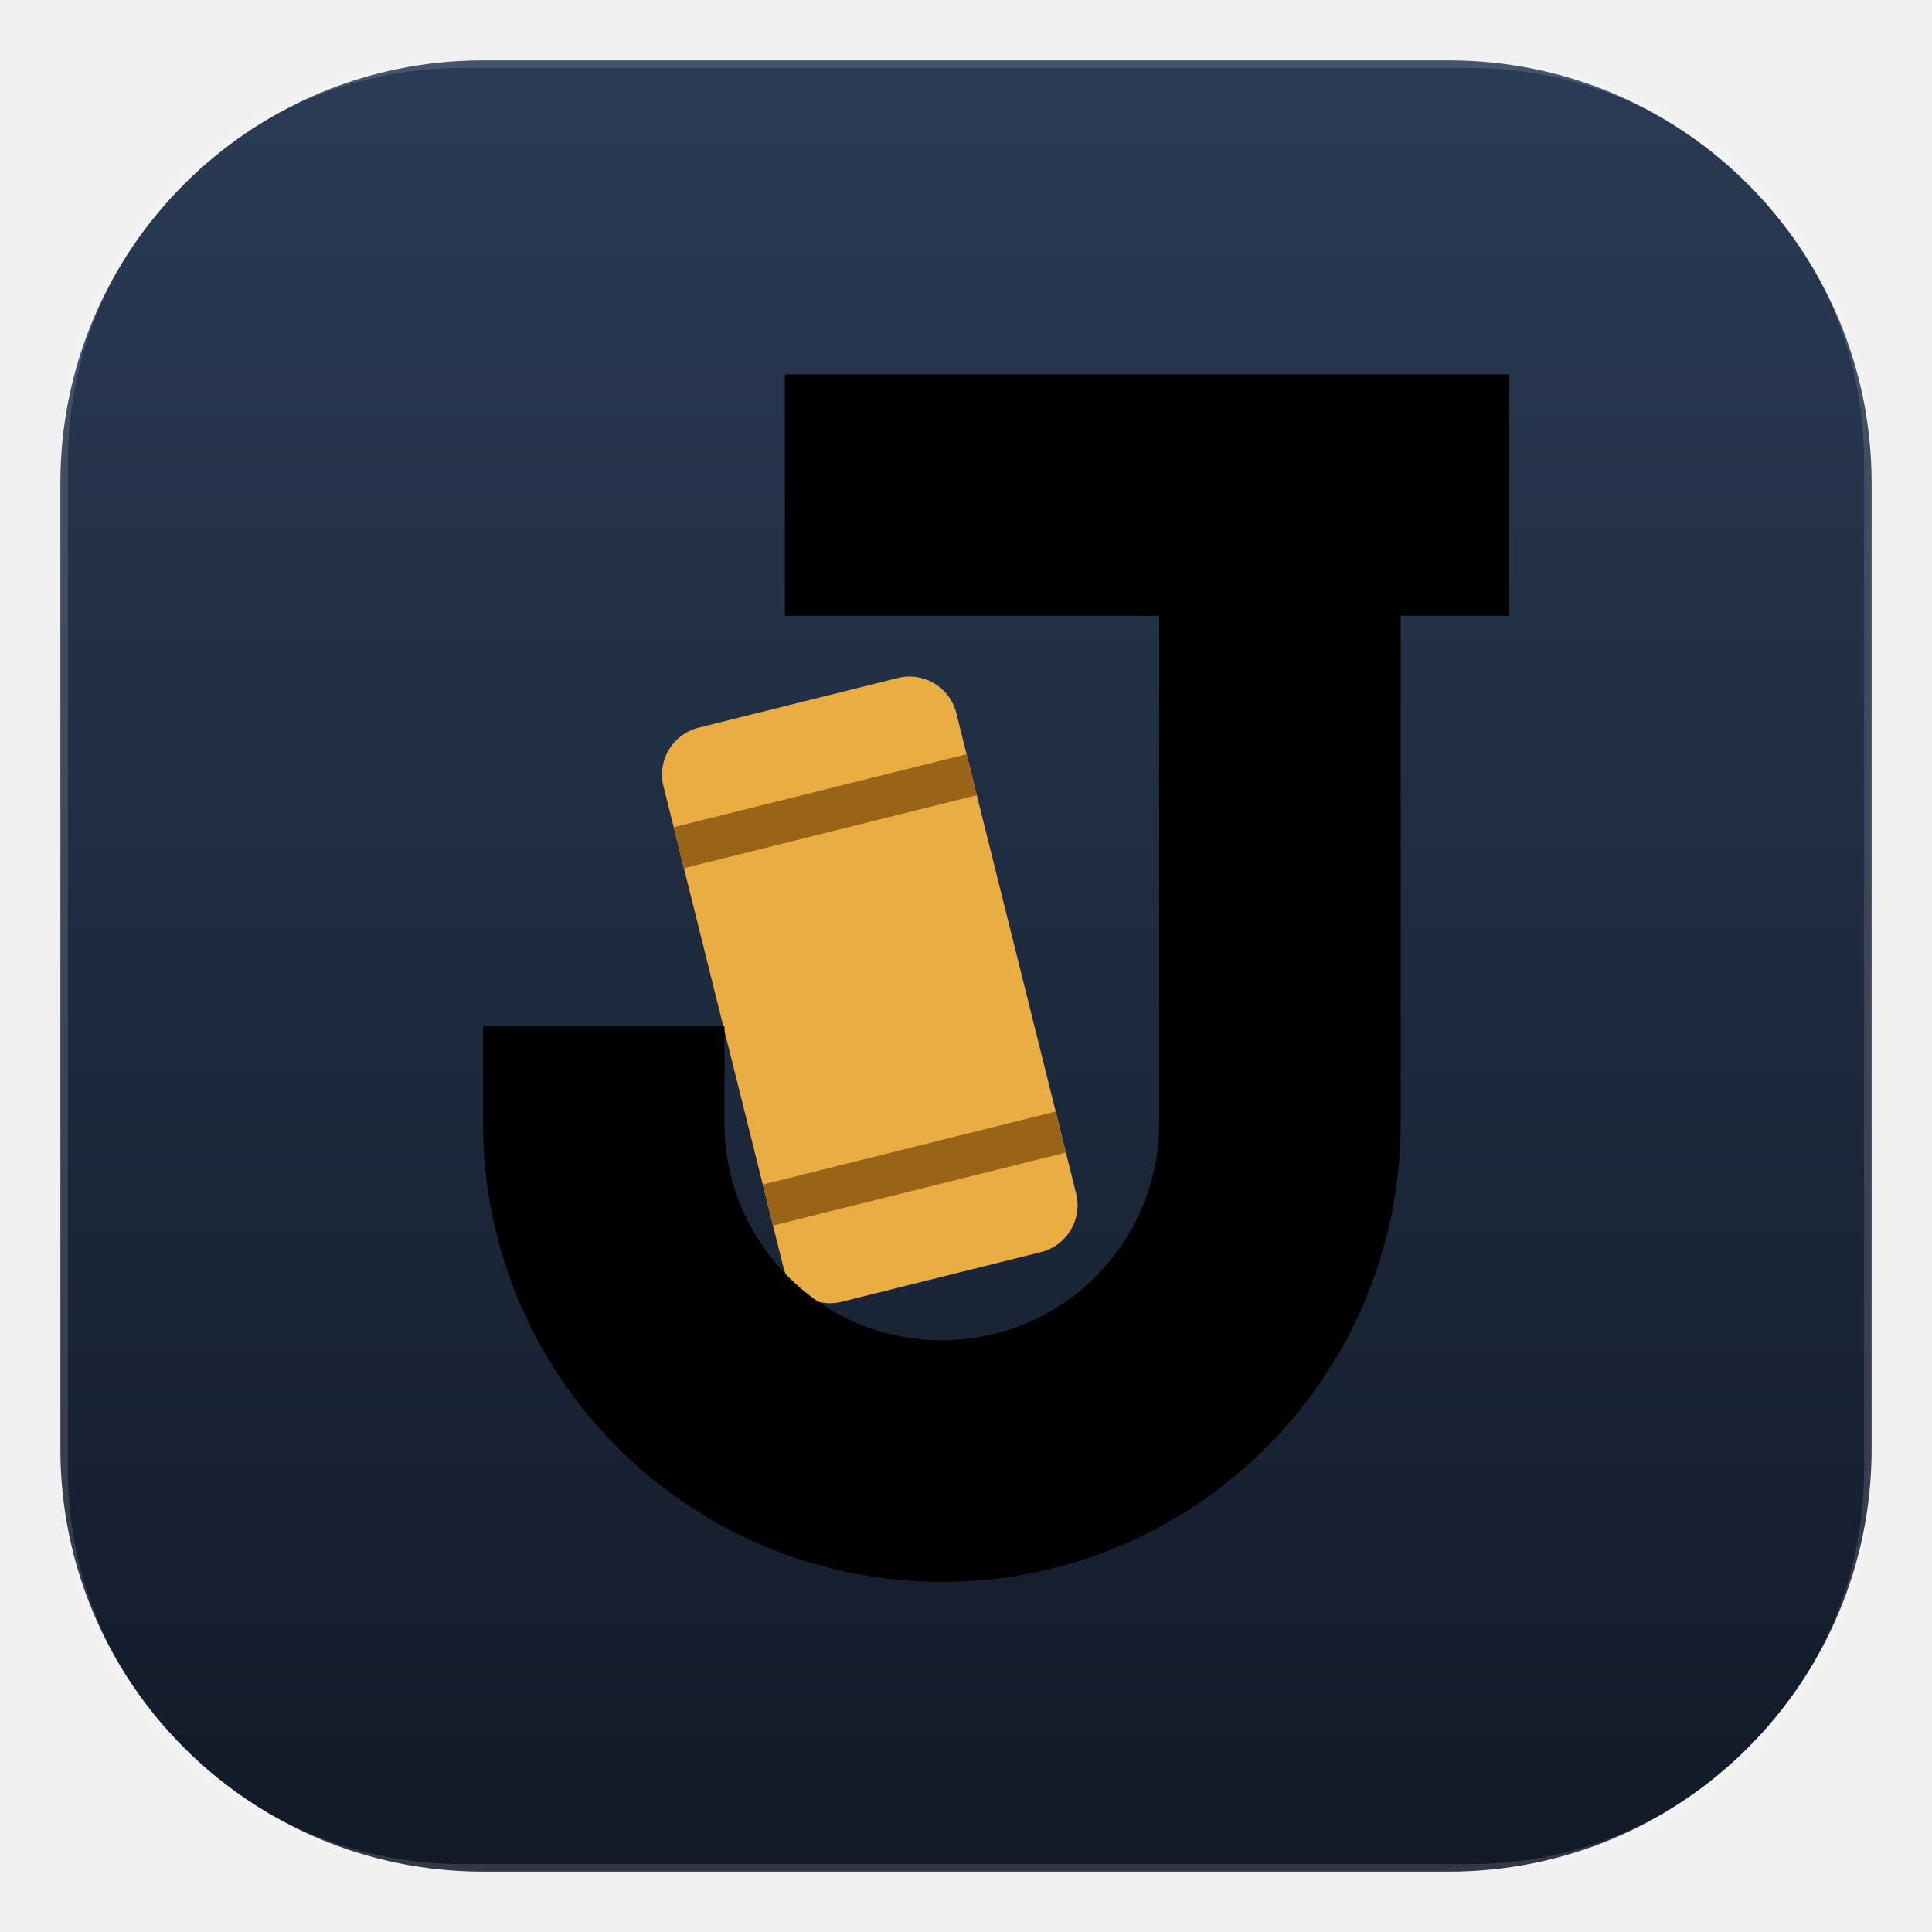
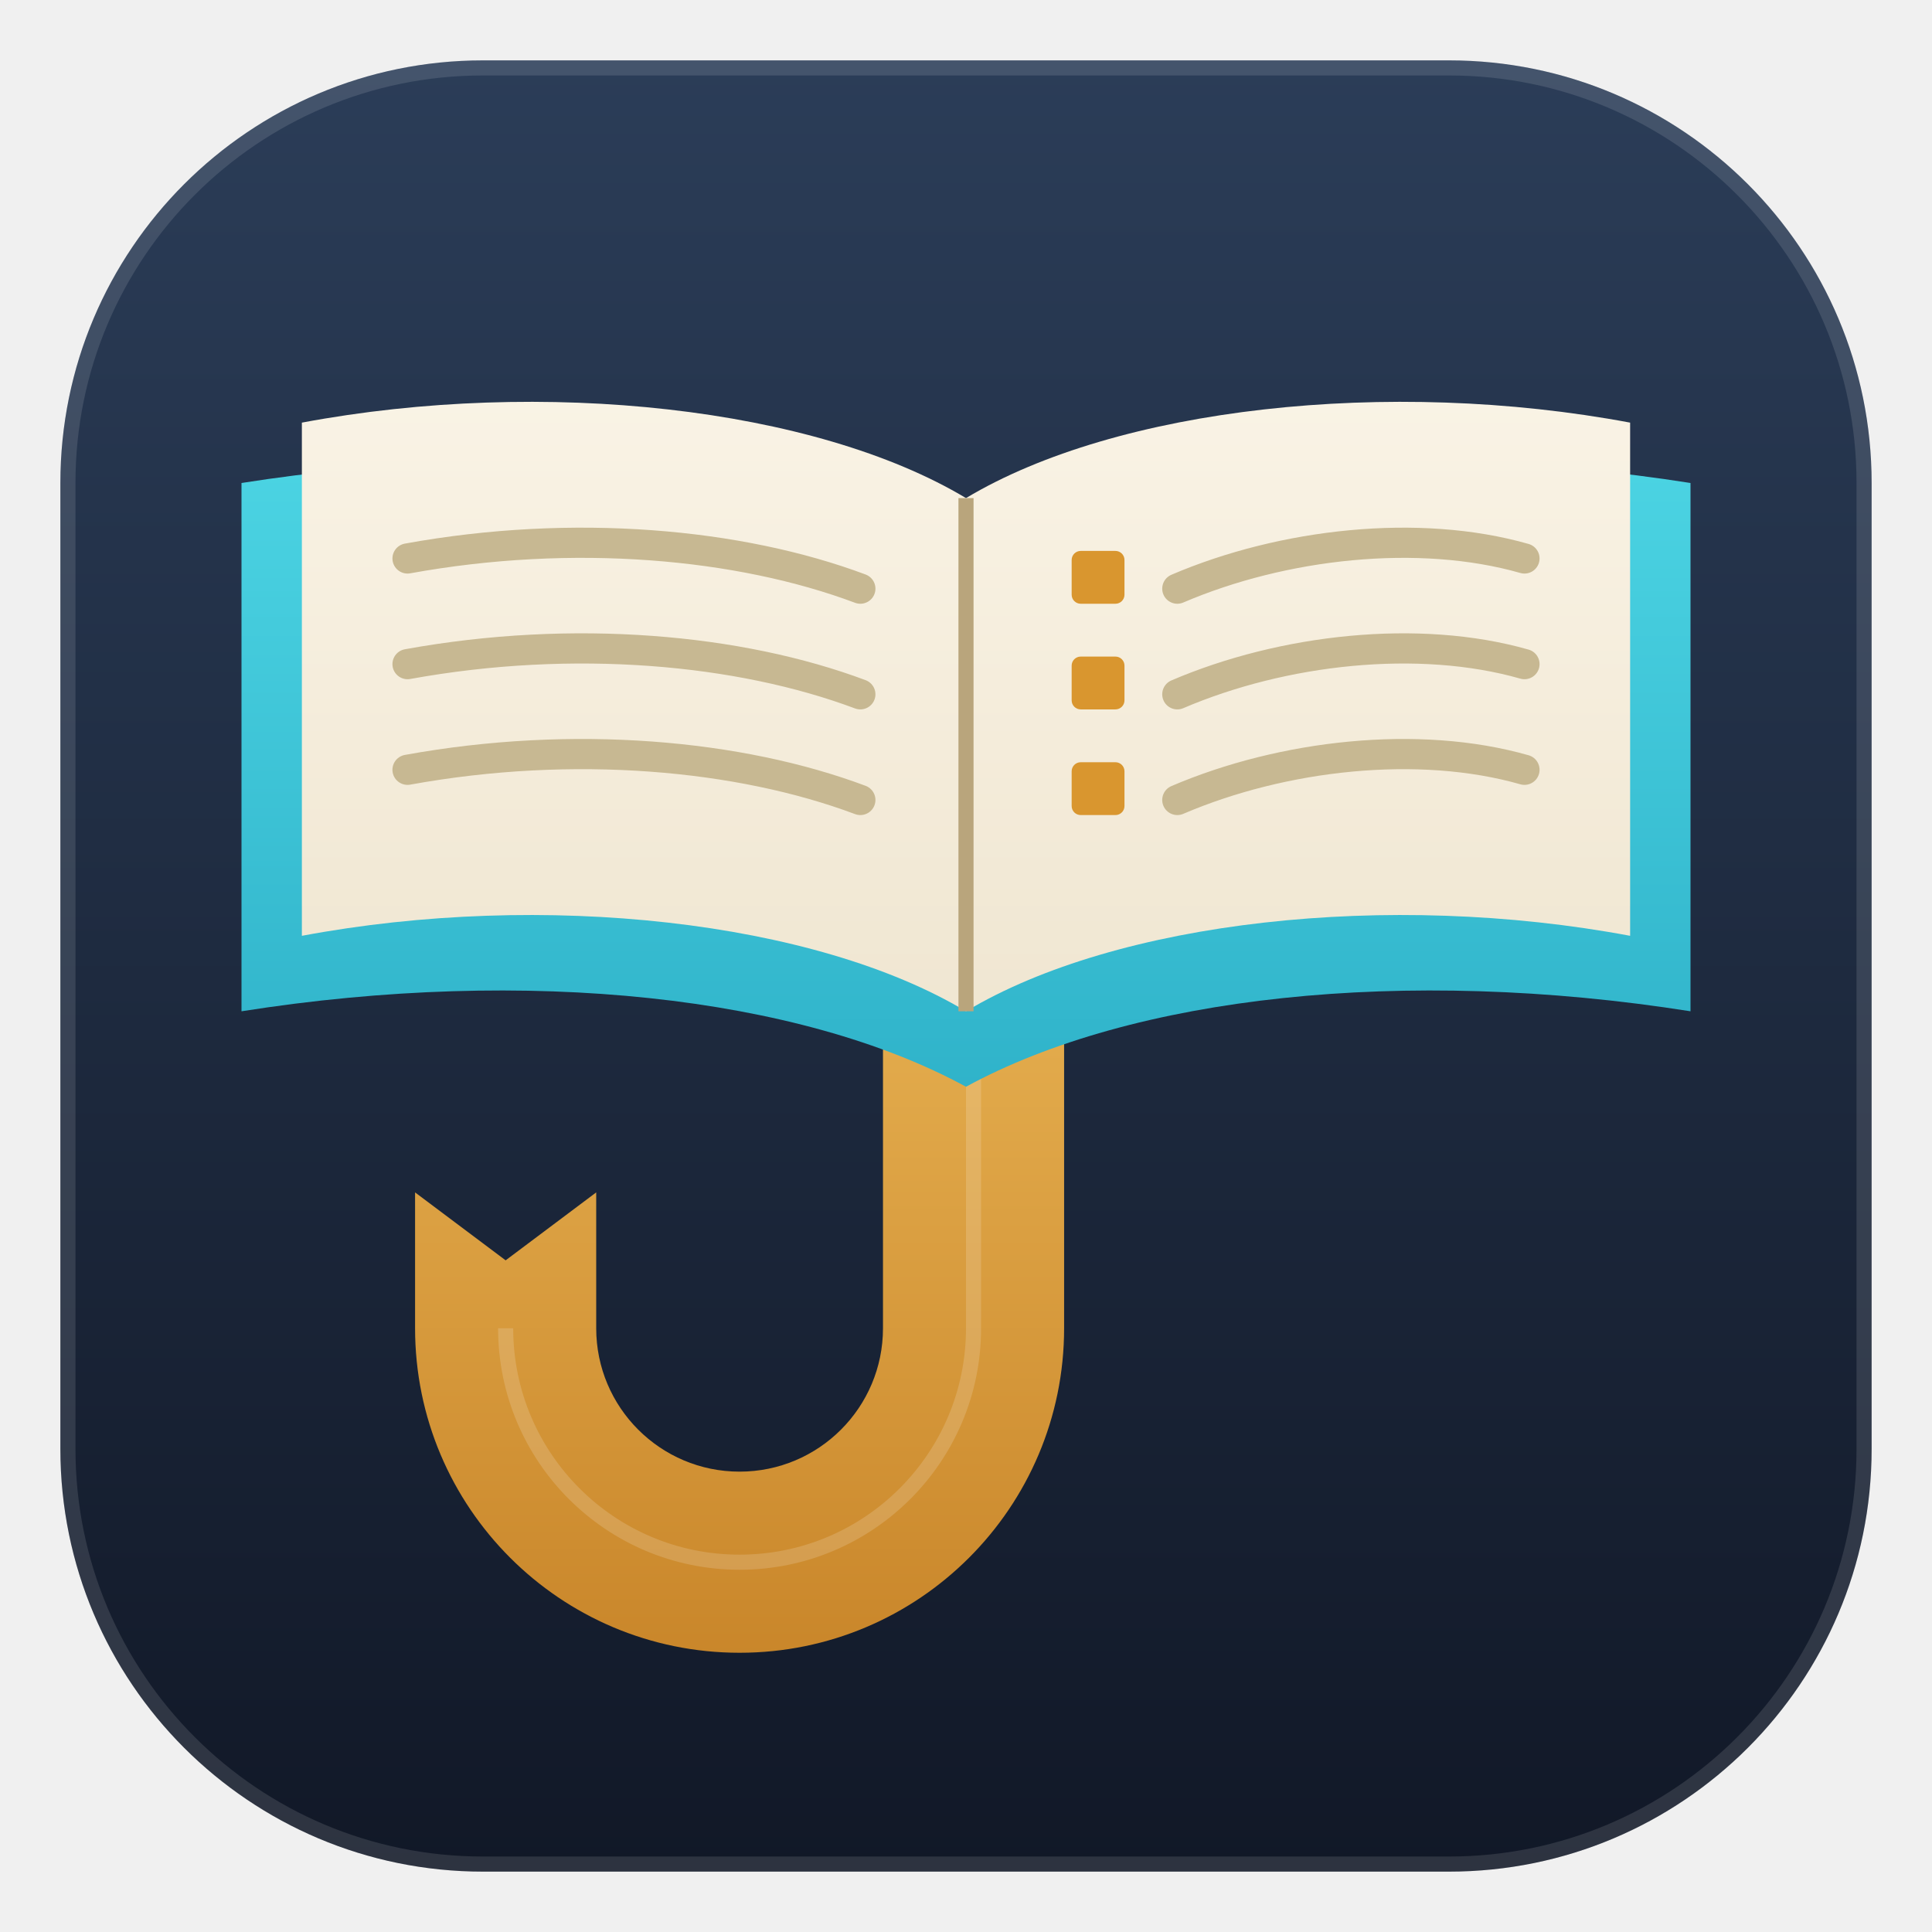
- <svg xmlns="http://www.w3.org/2000/svg" width="90.311mm" height="90.311mm" viewBox="0 0 256 256" version="1.2" baseProfile="tiny">
+ <svg xmlns="http://www.w3.org/2000/svg" viewBox="0 0 256 256" width="256" height="256">
  <defs>
-     <linearGradient gradientUnits="userSpaceOnUse" x1="0" y1="1" x2="0" y2="31" id="gradient1">
-       <stop offset="0" stop-color="#2a3b55" stop-opacity="1" />
-       <stop offset="1" stop-color="#121a28" stop-opacity="1" />
+     <linearGradient id="bg" x1="0" y1="8" x2="0" y2="248" gradientUnits="userSpaceOnUse">
+       <stop offset="0" stop-color="#2B3D58" />
+       <stop offset="1" stop-color="#111827" />
+     </linearGradient>
+     <linearGradient id="teal" x1="0" y1="50" x2="0" y2="220" gradientUnits="userSpaceOnUse">
+       <stop offset="0" stop-color="#4FD8E6" />
+       <stop offset="1" stop-color="#1695B3" />
+     </linearGradient>
+     <linearGradient id="amber" x1="0" y1="80" x2="0" y2="220" gradientUnits="userSpaceOnUse">
+       <stop offset="0" stop-color="#F4C463" />
+       <stop offset="1" stop-color="#C9862A" />
+     </linearGradient>
+     <linearGradient id="page" x1="0" y1="40" x2="0" y2="200" gradientUnits="userSpaceOnUse">
+       <stop offset="0" stop-color="#FBF5E8" />
+       <stop offset="1" stop-color="#E8DCC2" />
    </linearGradient>
  </defs>
-   <g fill="none" stroke="black" stroke-width="1" fill-rule="evenodd" stroke-linecap="square" stroke-linejoin="bevel">
-     <g fill="none" stroke="#000000" stroke-opacity="1" stroke-width="1" stroke-linecap="square" stroke-linejoin="bevel" transform="matrix(1,0,0,1,0,0)" font-family="Sans Serif" font-size="9" font-weight="400" font-style="normal">
- </g>
-     <g fill="url(#gradient1)" stroke="none" transform="matrix(8,0,0,8,0,0)" font-family="Sans Serif" font-size="9" font-weight="400" font-style="normal">
-       <path vector-effect="none" fill-rule="evenodd" d="M1,8 C1,4.134 4.134,1 8,1 L24,1 C27.866,1 31,4.134 31,8 L31,24 C31,27.866 27.866,31 24,31 L8,31 C4.134,31 1,27.866 1,24 L1,8 Z " />
-     </g>
-     <g fill="none" stroke="#ffffff" stroke-opacity="0.133" stroke-width="0.125" stroke-linecap="square" stroke-linejoin="bevel" transform="matrix(8,0,0,8,0,0)" font-family="Sans Serif" font-size="9" font-weight="400" font-style="normal">
-       <path vector-effect="none" fill-rule="evenodd" d="M1.062,7.662 C1.062,4.017 4.017,1.062 7.662,1.062 L24.337,1.062 C27.983,1.062 30.938,4.017 30.938,7.662 L30.938,24.337 C30.938,27.983 27.983,30.938 24.337,30.938 L7.662,30.938 C4.017,30.938 1.062,27.983 1.062,24.337 L1.062,7.662 Z " />
-     </g>
-     <g fill="#e9ad43" fill-opacity="1" stroke="none" transform="matrix(7.76237,-1.93538,1.93538,7.76237,-35.0617,40.8457)" font-family="Sans Serif" font-size="9" font-weight="400" font-style="normal">
-       <path vector-effect="none" fill-rule="evenodd" d="M13,11.4 C13,10.958 13.358,10.6 13.8,10.6 L17.2,10.6 C17.642,10.6 18,10.958 18,11.4 L18,19.6 C18,20.042 17.642,20.4 17.2,20.4 L13.8,20.4 C13.358,20.4 13,20.042 13,19.6 L13,11.4 Z " />
-     </g>
-     <g fill="#9a6418" fill-opacity="1" stroke="none" transform="matrix(7.76237,-1.93538,1.93538,7.76237,-35.0617,40.8457)" font-family="Sans Serif" font-size="9" font-weight="400" font-style="normal">
-       <rect x="13" y="12.1" width="5" height="0.7" />
-       <rect x="13" y="18.2" width="5" height="0.7" />
-     </g>
-     <g fill="none" stroke="#ffffff" stroke-opacity="0.133" stroke-width="0.125" stroke-linecap="square" stroke-linejoin="bevel" transform="matrix(8,0,0,8,0,0)" font-family="Sans Serif" font-size="9" font-weight="400" font-style="normal">
- </g>
-     <g fill="none" stroke="#000000" stroke-opacity="1" stroke-width="4" stroke-linecap="butt" stroke-linejoin="miter" stroke-miterlimit="2" transform="matrix(8,0,0,8,0,0)" font-family="Sans Serif" font-size="9" font-weight="400" font-style="normal">
-       <path vector-effect="none" fill-rule="evenodd" d="M13,8.2 L25,8.2 M21.2,8.2 L21.2,18.6 C21.2,21.693 18.693,24.2 15.6,24.2 C12.507,24.2 10,21.693 10,18.6 L10,17 " />
-     </g>
-     <g fill="none" stroke="#000000" stroke-opacity="1" stroke-width="1" stroke-linecap="square" stroke-linejoin="bevel" transform="matrix(1,0,0,1,0,0)" font-family="Sans Serif" font-size="9" font-weight="400" font-style="normal">
- </g>
+   <rect x="8" y="8" width="240" height="240" rx="56" fill="url(#bg)" />
+   <rect x="9" y="9" width="238" height="238" rx="55" fill="none" stroke="#FFFFFF" stroke-opacity="0.12" stroke-width="2" />
+   <path d="M117 96 H141 V176 A43 43 0 0 1 55 176 V158 L67 167 L79 158 V176 A19 19 0 0 0 117 176 Z" fill="url(#amber)" />
+   <path d="M117 96 H129 V176 A31 31 0 0 1 67 176" fill="none" stroke="#FFFFFF" stroke-opacity="0.16" stroke-width="2" />
+   <path d="M128 74 C106 62 70 58 32 64 V134 C70 128 106 132 128 144 C150 132 186 128 224 134 V64 C186 58 150 62 128 74 Z" fill="url(#teal)" />
+   <path d="M128 66 C108 54 72 50 40 56 V124 C72 118 108 122 128 134 Z" fill="url(#page)" />
+   <path d="M128 66 C148 54 184 50 216 56 V124 C184 118 148 122 128 134 Z" fill="url(#page)" />
+   <path d="M128 66 V134" stroke="#B9A57C" stroke-width="2" />
+   <g stroke="#C7B892" stroke-width="4" stroke-linecap="round" fill="none">
+     <path d="M54 74 C76 70 98 72 114 78" />
+     <path d="M54 88 C76 84 98 86 114 92" />
+     <path d="M54 102 C76 98 98 100 114 106" />
+     <path d="M156 78 C170 72 188 70 202 74" />
+     <path d="M156 92 C170 86 188 84 202 88" />
+     <path d="M156 106 C170 100 188 98 202 102" />
+   </g>
+   <g fill="#D9962F">
+     <rect x="142" y="73" width="7" height="7" rx="1.2" />
+     <rect x="142" y="87" width="7" height="7" rx="1.2" />
+     <rect x="142" y="101" width="7" height="7" rx="1.2" />
  </g>
</svg>
